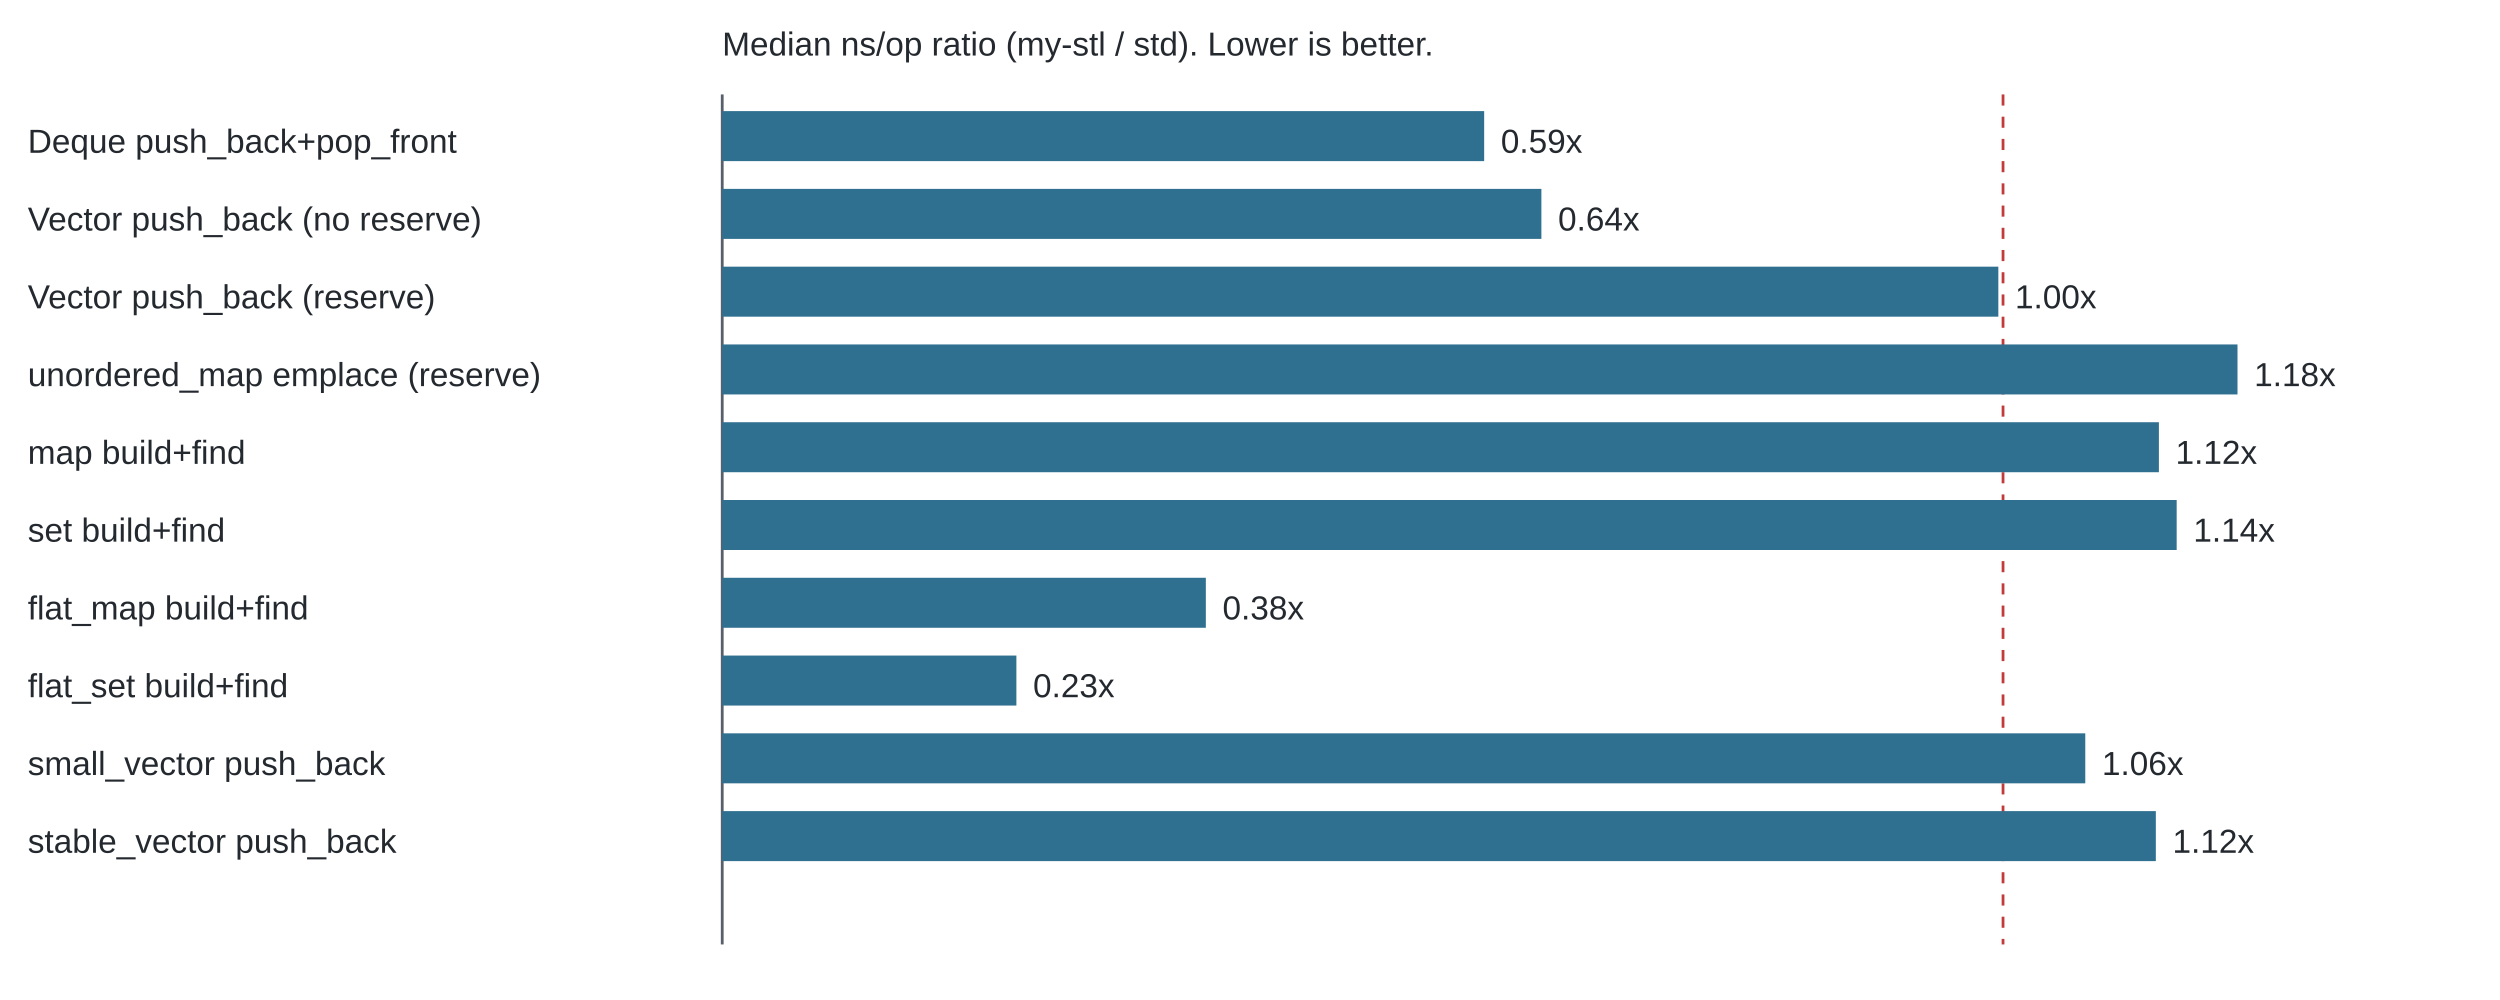
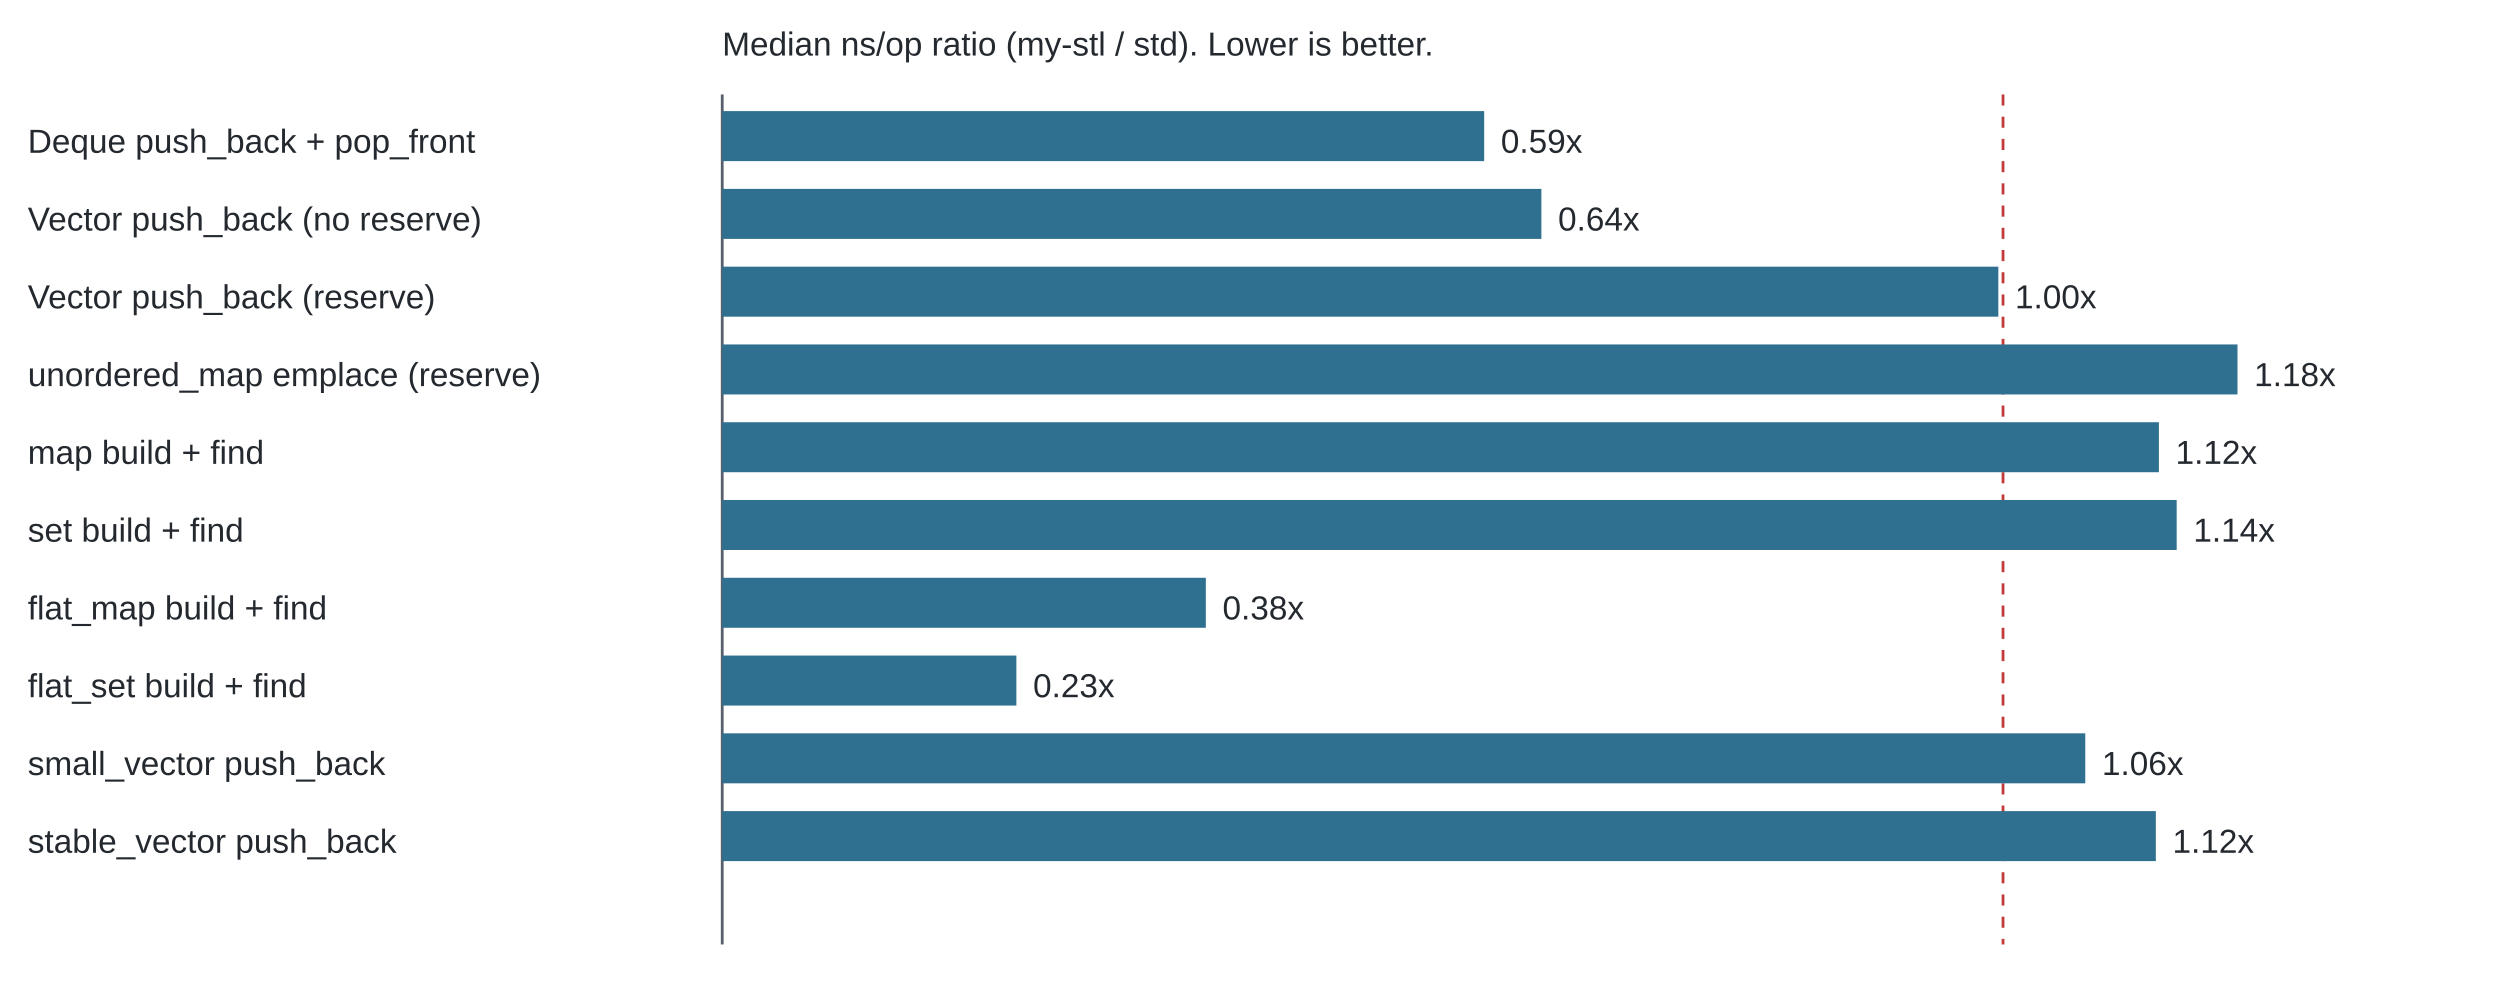
<svg xmlns="http://www.w3.org/2000/svg" width="900" height="360" viewBox="0 0 900 360" role="img">
  <style>text{font-family:Arial, sans-serif;font-size:12px;fill:#24292f;}.axis{stroke:#57606a;stroke-width:1;}.bar{fill:#2f6f8f;}.baseline{stroke:#c23a3a;stroke-width:1;stroke-dasharray:4 4;}</style>
  <rect width="100%" height="100%" fill="#ffffff" />
  <text x="260" y="20">Median ns/op ratio (my-stl / std). Lower is better.</text>
  <line class="axis" x1="260" y1="34" x2="260" y2="340" />
  <line class="baseline" x1="721.091" y1="34" x2="721.091" y2="340" />
-   <text x="10" y="55">Deque push_back+pop_front</text>
+   <text x="10" y="55">Deque push_back + pop_front</text>
  <rect class="bar" x="260" y="40" width="274.3" height="18" />
  <text x="540.3" y="55">0.59x</text>
  <text x="10" y="83">Vector push_back (no reserve)</text>
  <rect class="bar" x="260" y="68" width="294.9" height="18" />
  <text x="560.9" y="83">0.64x</text>
  <text x="10" y="111">Vector push_back (reserve)</text>
  <rect class="bar" x="260" y="96" width="459.4" height="18" />
  <text x="725.4" y="111">1.00x</text>
  <text x="10" y="139">unordered_map emplace (reserve)</text>
  <rect class="bar" x="260" y="124" width="545.5" height="18" />
  <text x="811.5" y="139">1.18x</text>
-   <text x="10" y="167">map build+find</text>
+   <text x="10" y="167">map build + find</text>
  <rect class="bar" x="260" y="152" width="517.2" height="18" />
  <text x="783.2" y="167">1.12x</text>
-   <text x="10" y="195">set build+find</text>
+   <text x="10" y="195">set build + find</text>
  <rect class="bar" x="260" y="180" width="523.6" height="18" />
  <text x="789.6" y="195">1.14x</text>
-   <text x="10" y="223">flat_map build+find</text>
+   <text x="10" y="223">flat_map build + find</text>
  <rect class="bar" x="260" y="208" width="174.1" height="18" />
  <text x="440.1" y="223">0.38x</text>
-   <text x="10" y="251">flat_set build+find</text>
+   <text x="10" y="251">flat_set build + find</text>
  <rect class="bar" x="260" y="236" width="105.9" height="18" />
  <text x="371.9" y="251">0.23x</text>
  <text x="10" y="279">small_vector push_back</text>
  <rect class="bar" x="260" y="264" width="490.7" height="18" />
  <text x="756.7" y="279">1.06x</text>
  <text x="10" y="307">stable_vector push_back</text>
  <rect class="bar" x="260" y="292" width="516.1" height="18" />
  <text x="782.1" y="307">1.12x</text>
</svg>
